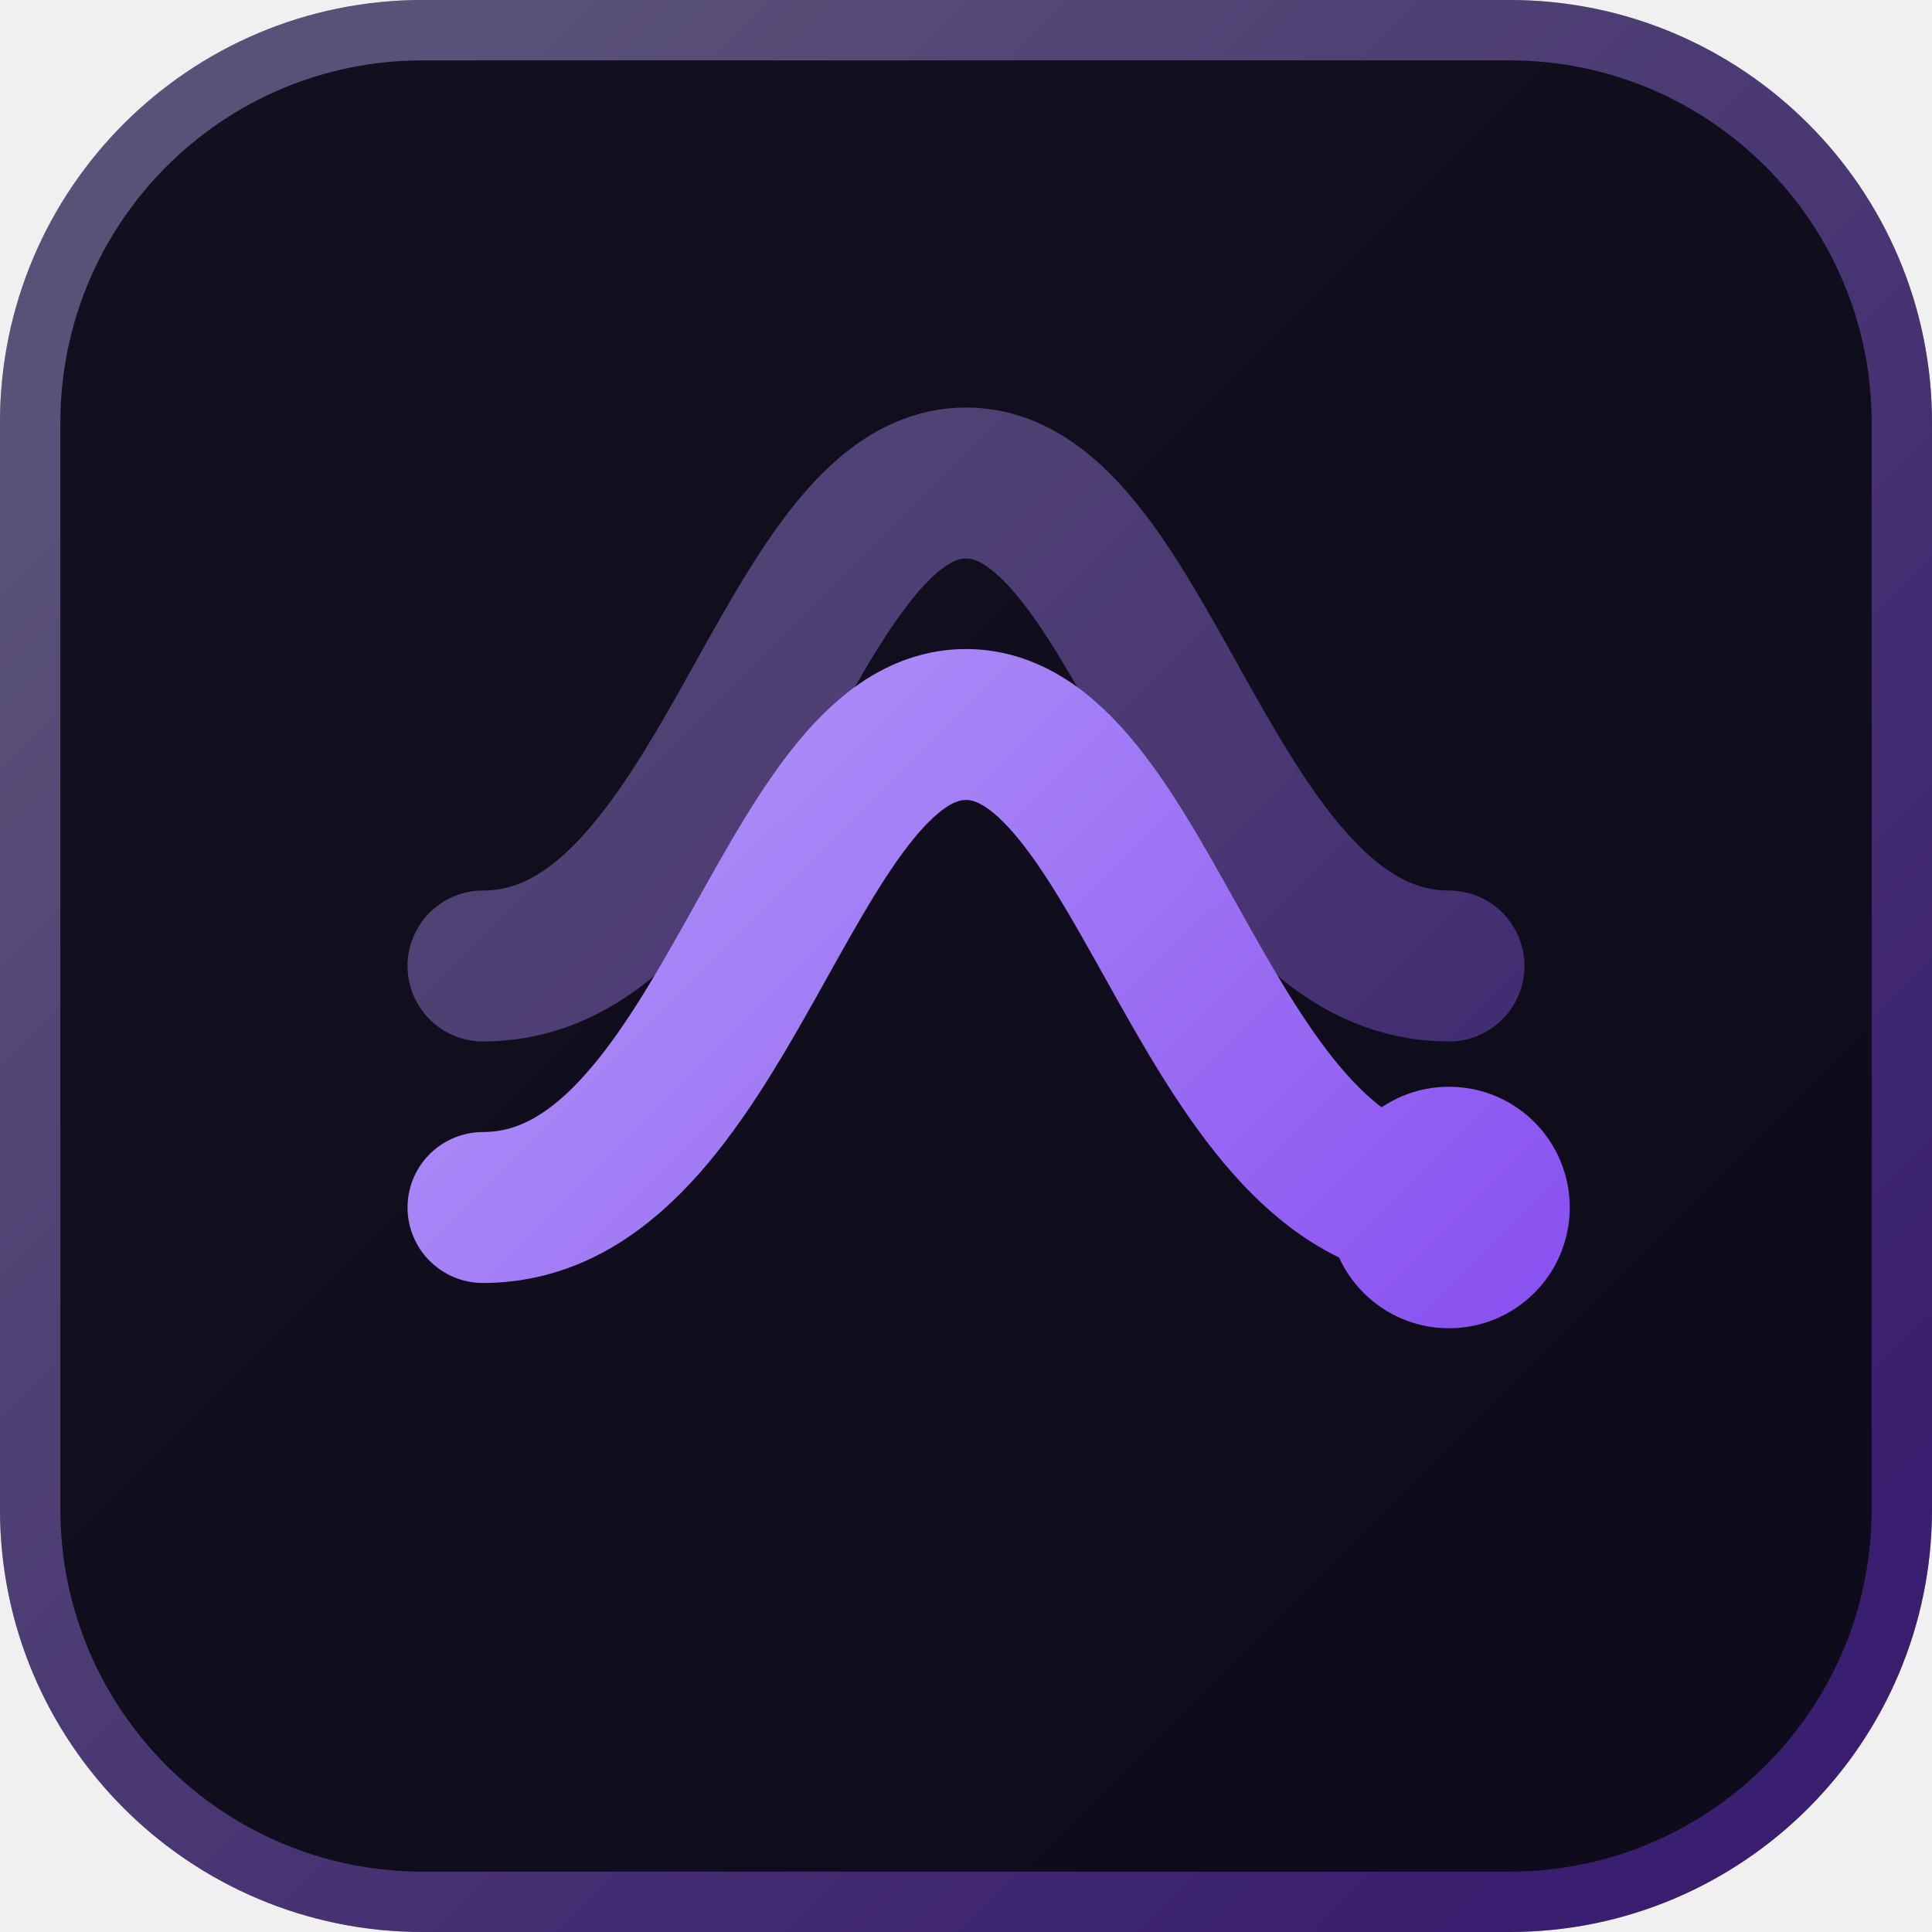
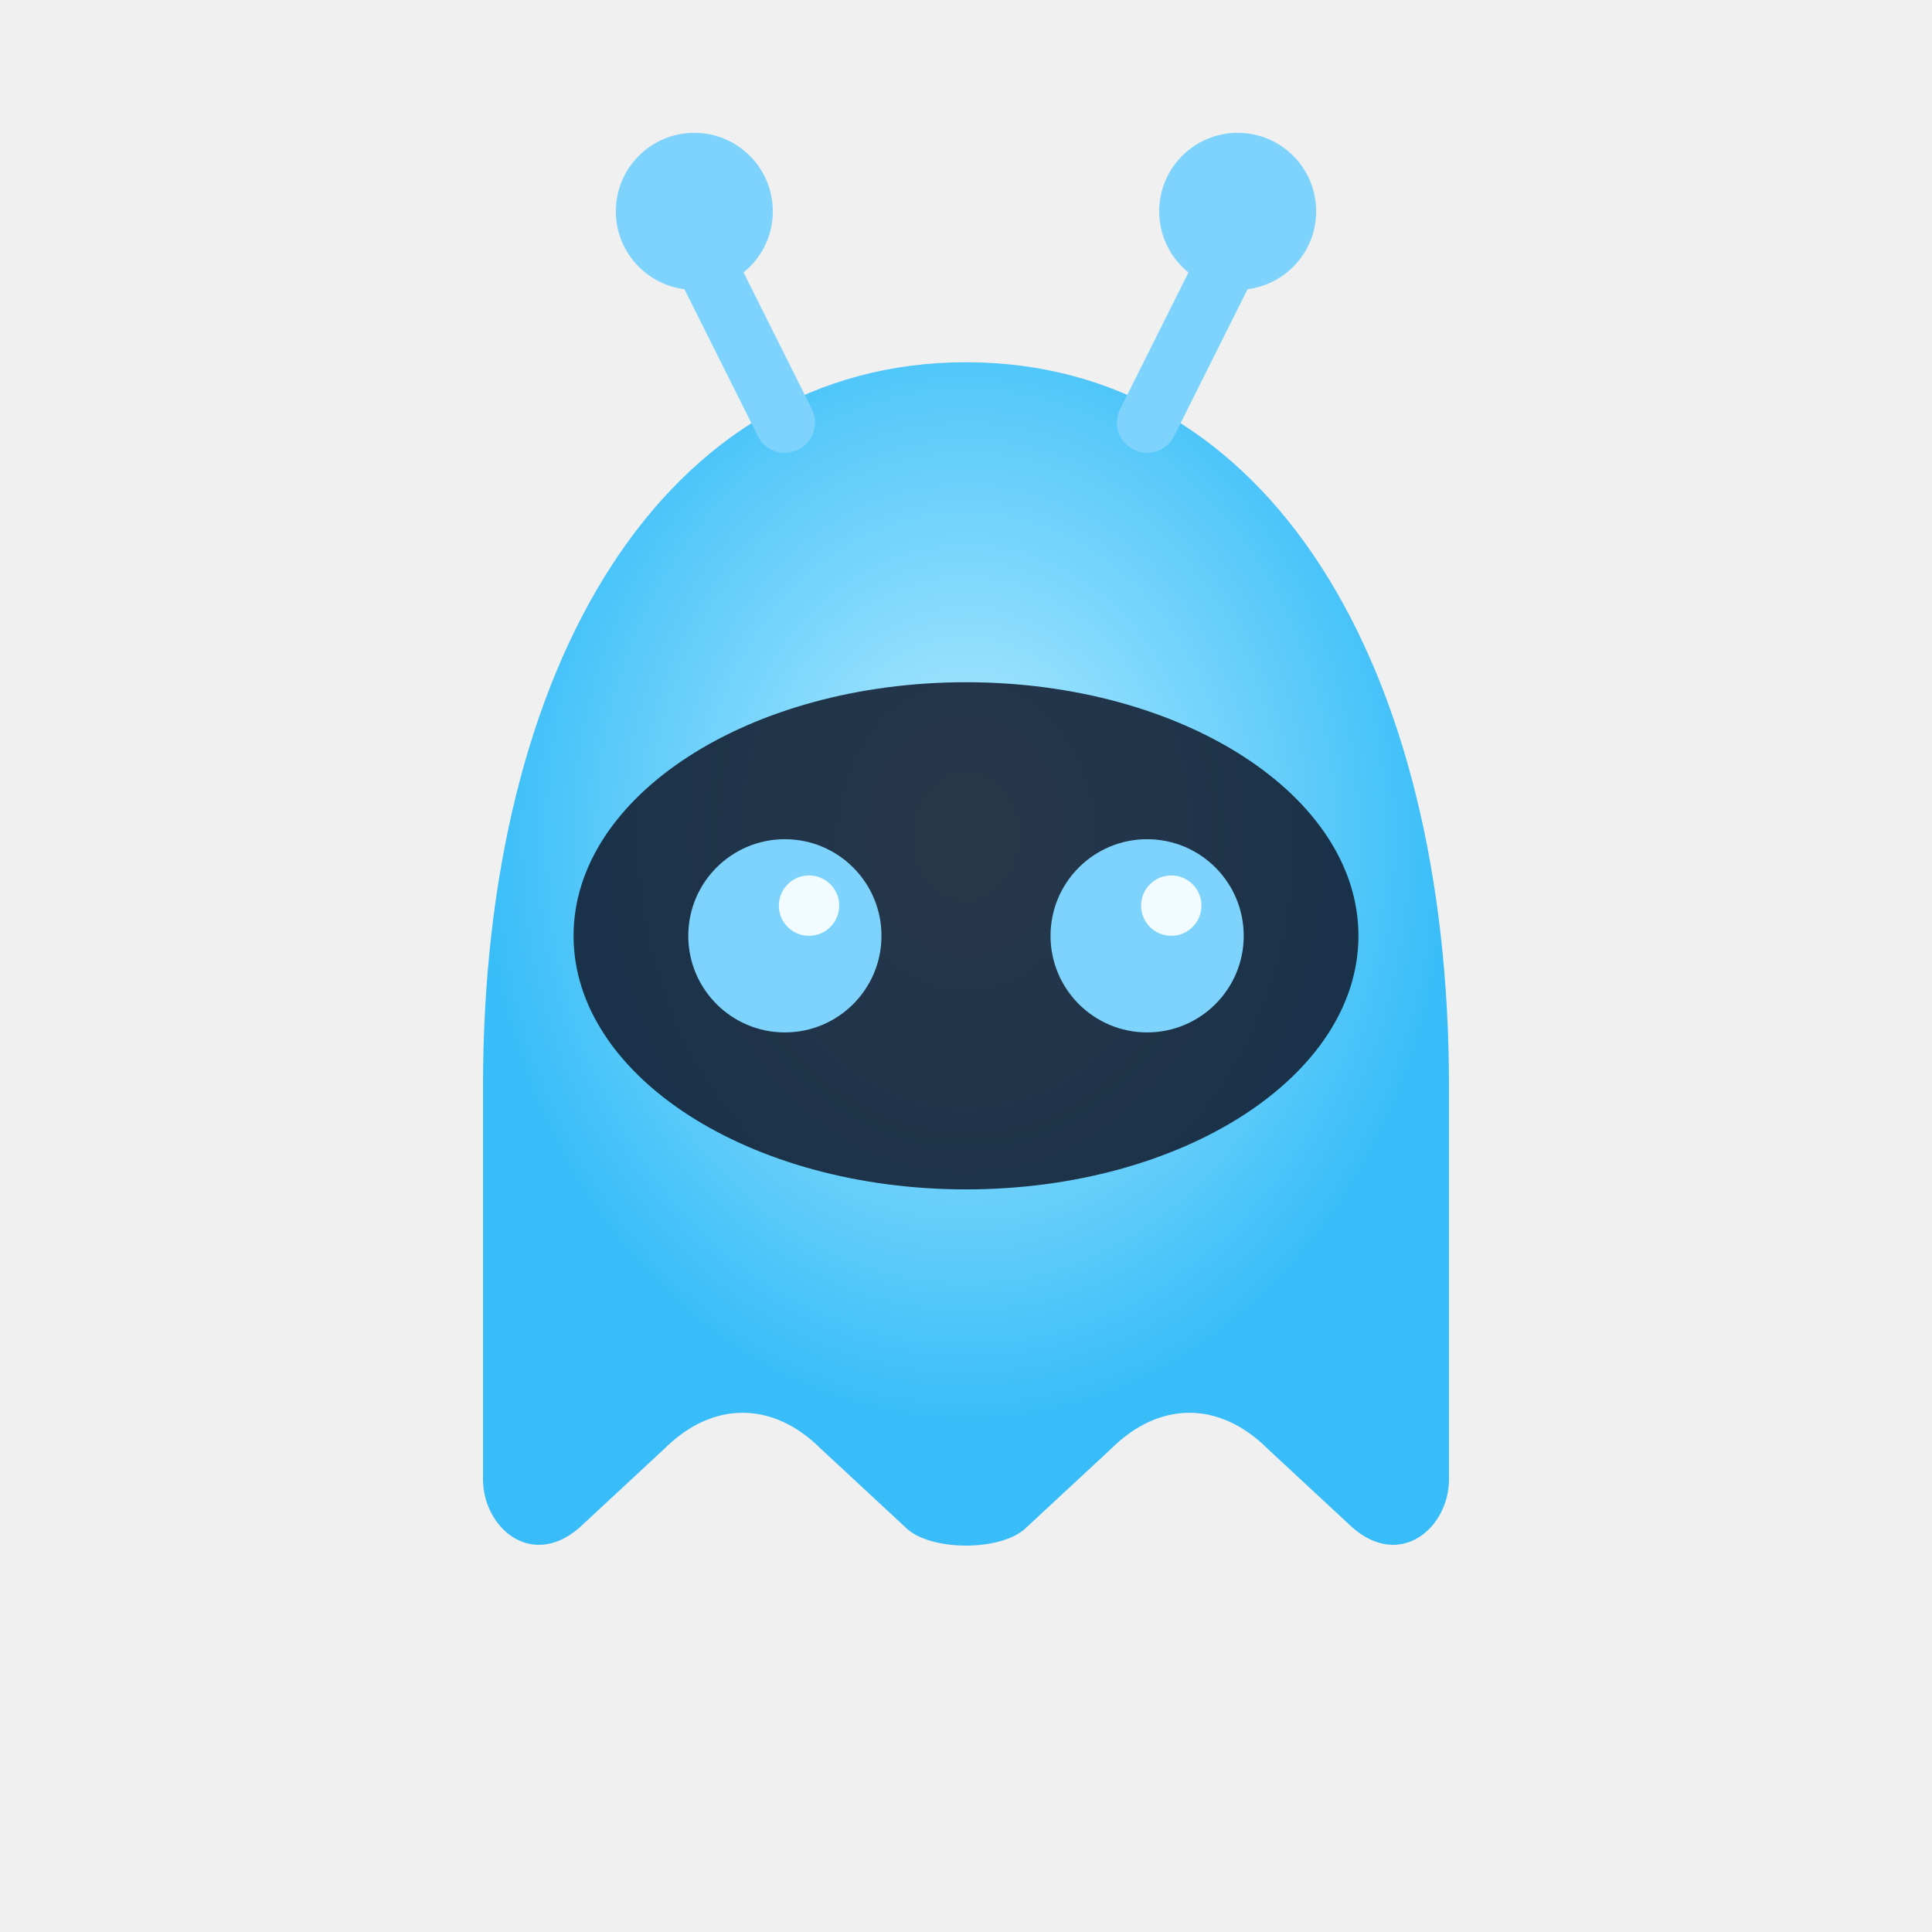
<svg xmlns="http://www.w3.org/2000/svg" viewBox="0 0 32 32" fill="none">
  <defs>
-     <linearGradient id="g1" x1="4" y1="4" x2="28" y2="28" gradientUnits="userSpaceOnUse">
-       <stop offset="0%" stop-color="#c4b5fd" />
-       <stop offset="100%" stop-color="#7c3aed" />
-     </linearGradient>
-     <linearGradient id="bg" x1="0" y1="0" x2="32" y2="32" gradientUnits="userSpaceOnUse">
-       <stop offset="0%" stop-color="#13101f" />
-       <stop offset="100%" stop-color="#0d0a1a" />
-     </linearGradient>
+     <radialGradient id="fb" cx="50%" cy="40%" r="50%">
+       <stop offset="0%" stop-color="#b8edff" />
+       <stop offset="100%" stop-color="#38bdf8" />
+     </radialGradient>
  </defs>
-   <rect width="32" height="32" rx="7" fill="url(#bg)" />
-   <rect x="0.5" y="0.5" width="31" height="31" rx="6.5" stroke="url(#g1)" stroke-opacity="0.4" />
-   <path d="M8 20 C12 20, 13 12, 16 12 C19 12, 20 20, 24 20" stroke="url(#g1)" stroke-width="2.5" stroke-linecap="round" fill="none" />
-   <path d="M8 16 C12 16, 13 8, 16 8 C19 8, 20 16, 24 16" stroke="url(#g1)" stroke-width="2.5" stroke-linecap="round" fill="none" stroke-opacity="0.4" />
-   <circle cx="24" cy="20" r="2" fill="url(#g1)" />
+   <path d="M8 18 C8 11, 11 6, 16 6 C21 6, 24 11, 24 18 L24 24.5 C24 25.3, 23.2 26, 22.4 25.3 L21 24 C20.2 23.2, 19.2 23.2, 18.4 24 L17 25.3 C16.6 25.7, 15.4 25.7, 15 25.3 L13.6 24 C12.8 23.2, 11.8 23.2, 11 24 L9.6 25.3 C8.8 26, 8 25.3, 8 24.5 Z" fill="url(#fb)" />
+   <ellipse cx="16" cy="15.5" rx="6.5" ry="4.2" fill="#0f172a" opacity="0.85" />
+   <circle cx="13" cy="15.5" r="1.6" fill="#7dd3fc" />
+   <circle cx="19" cy="15.5" r="1.6" fill="#7dd3fc" />
+   <circle cx="13.4" cy="15" r="0.5" fill="white" opacity="0.9" />
+   <circle cx="19.4" cy="15" r="0.5" fill="white" opacity="0.9" />
+   <line x1="13" y1="7" x2="11.5" y2="4" stroke="#7dd3fc" stroke-width="1" stroke-linecap="round" />
+   <circle cx="11.5" cy="3.5" r="1.3" fill="#7dd3fc" />
+   <line x1="19" y1="7" x2="20.5" y2="4" stroke="#7dd3fc" stroke-width="1" stroke-linecap="round" />
+   <circle cx="20.5" cy="3.5" r="1.3" fill="#7dd3fc" />
</svg>
